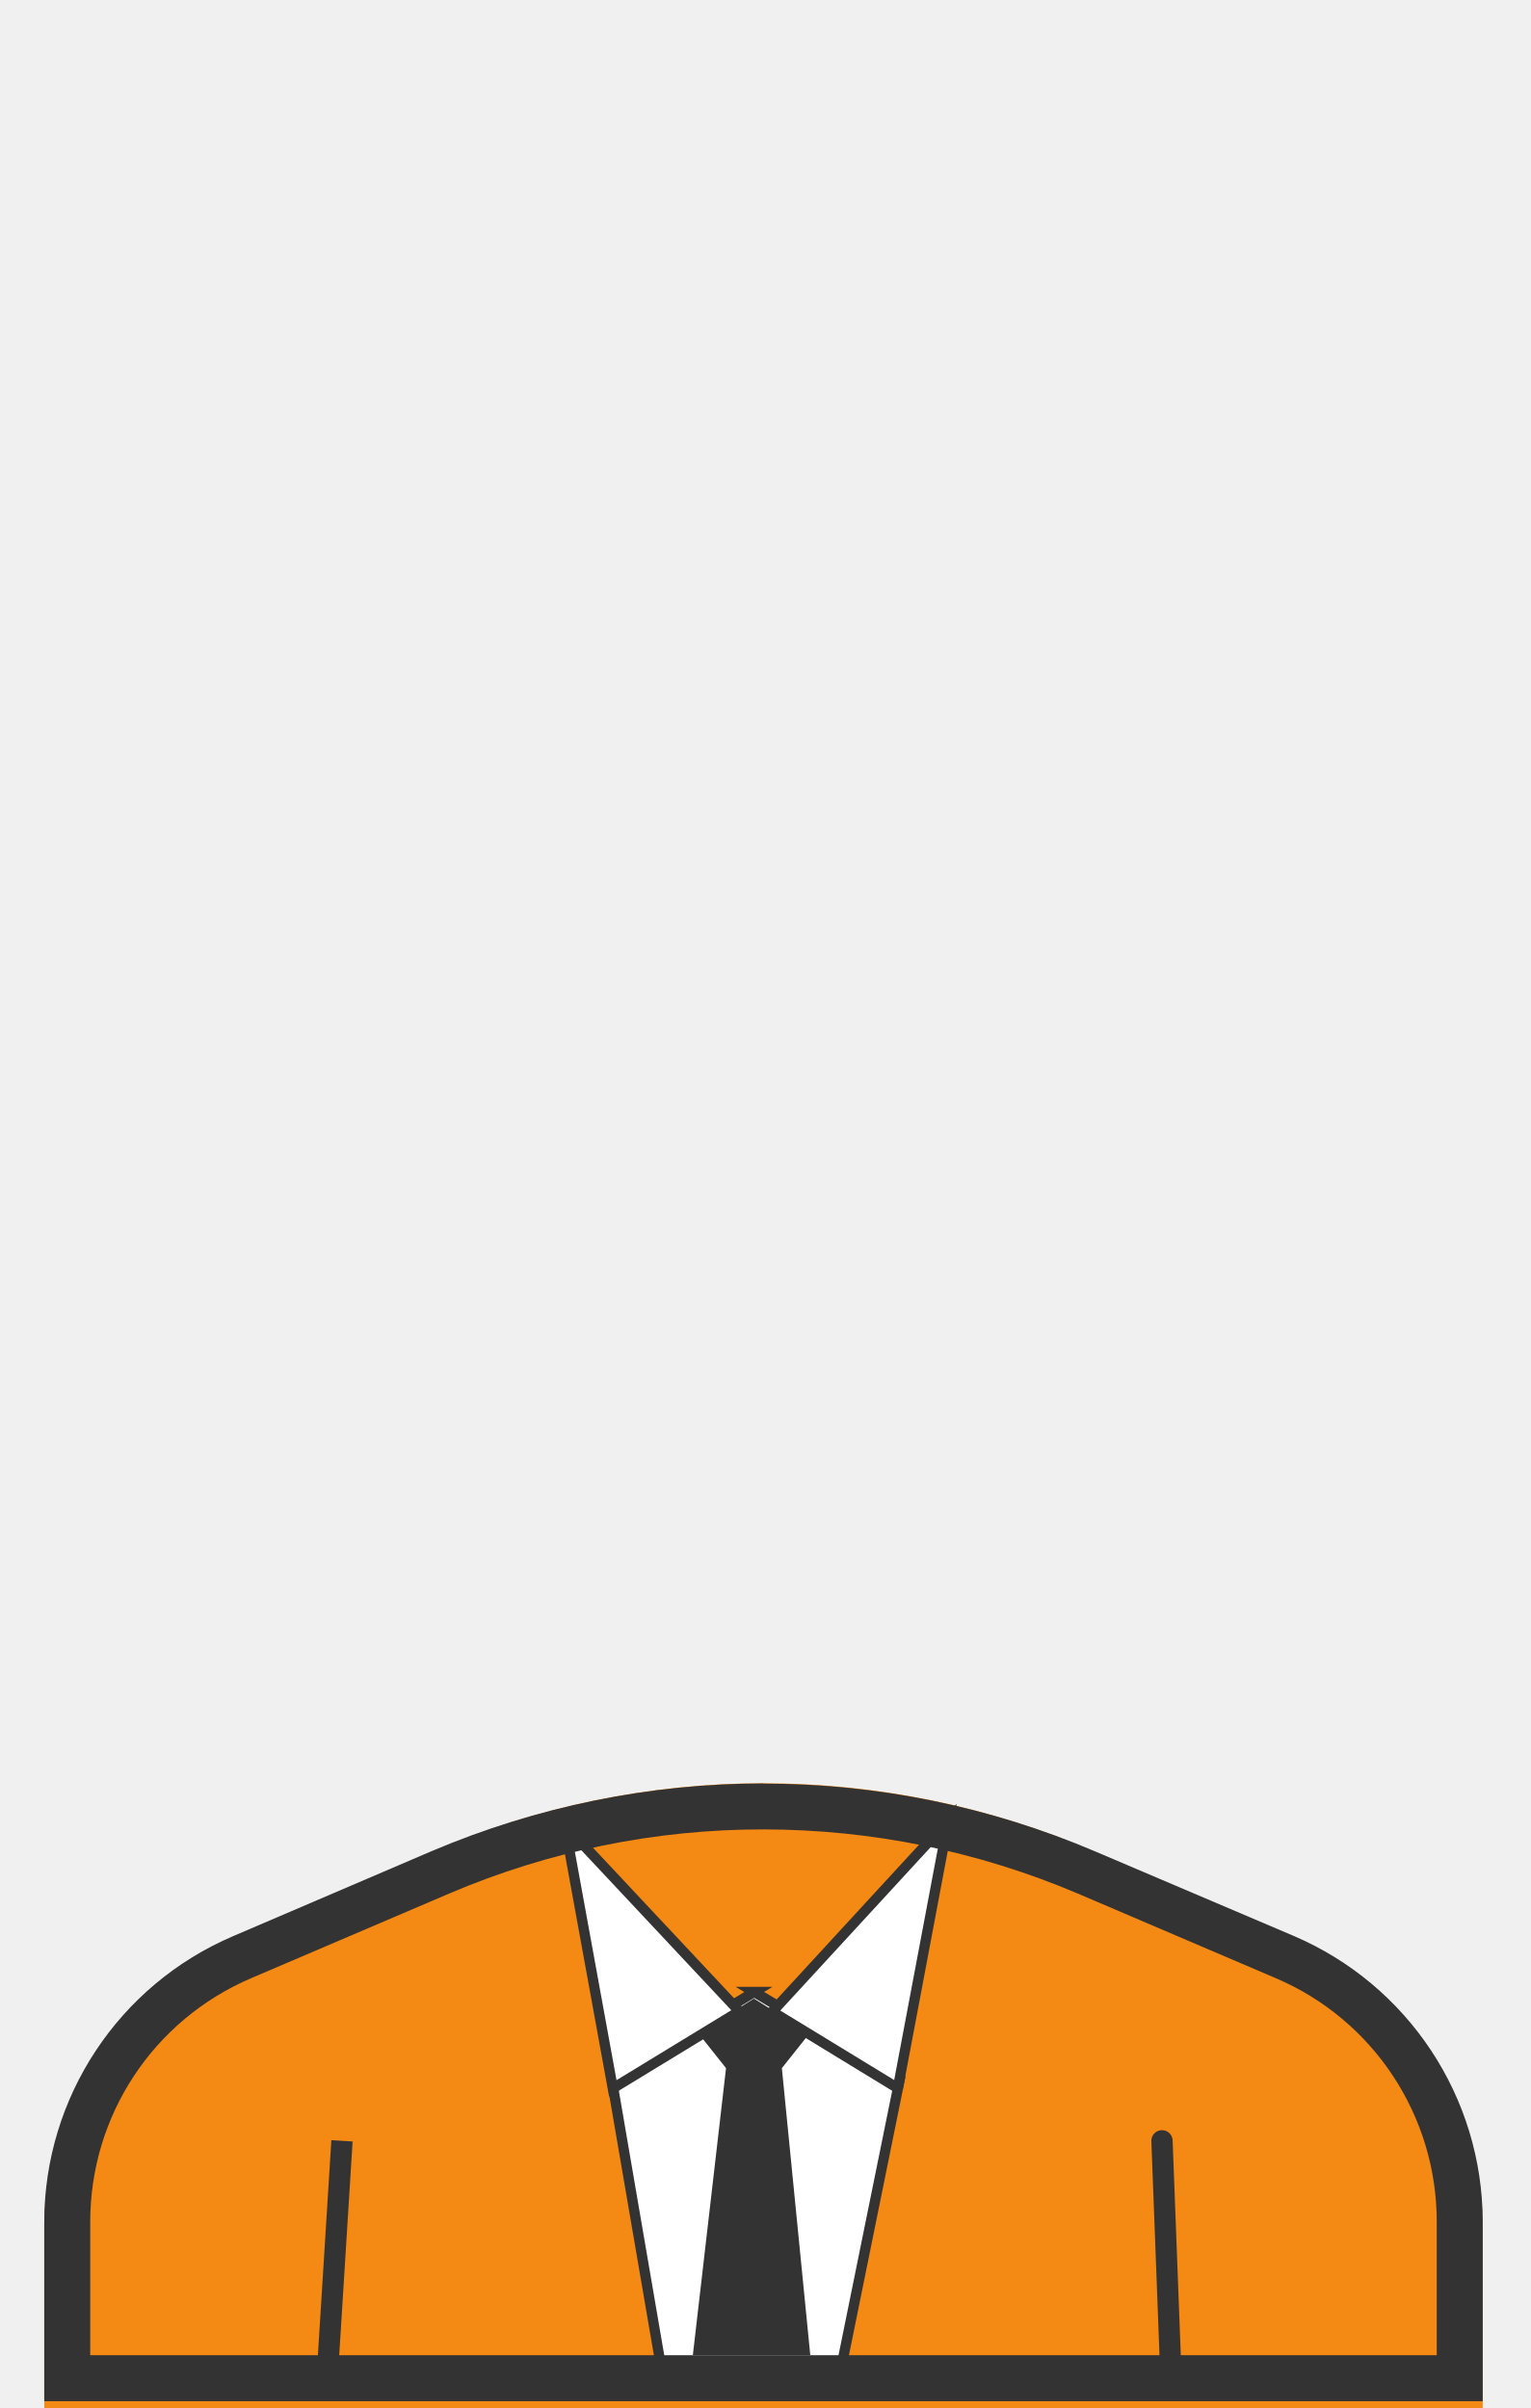
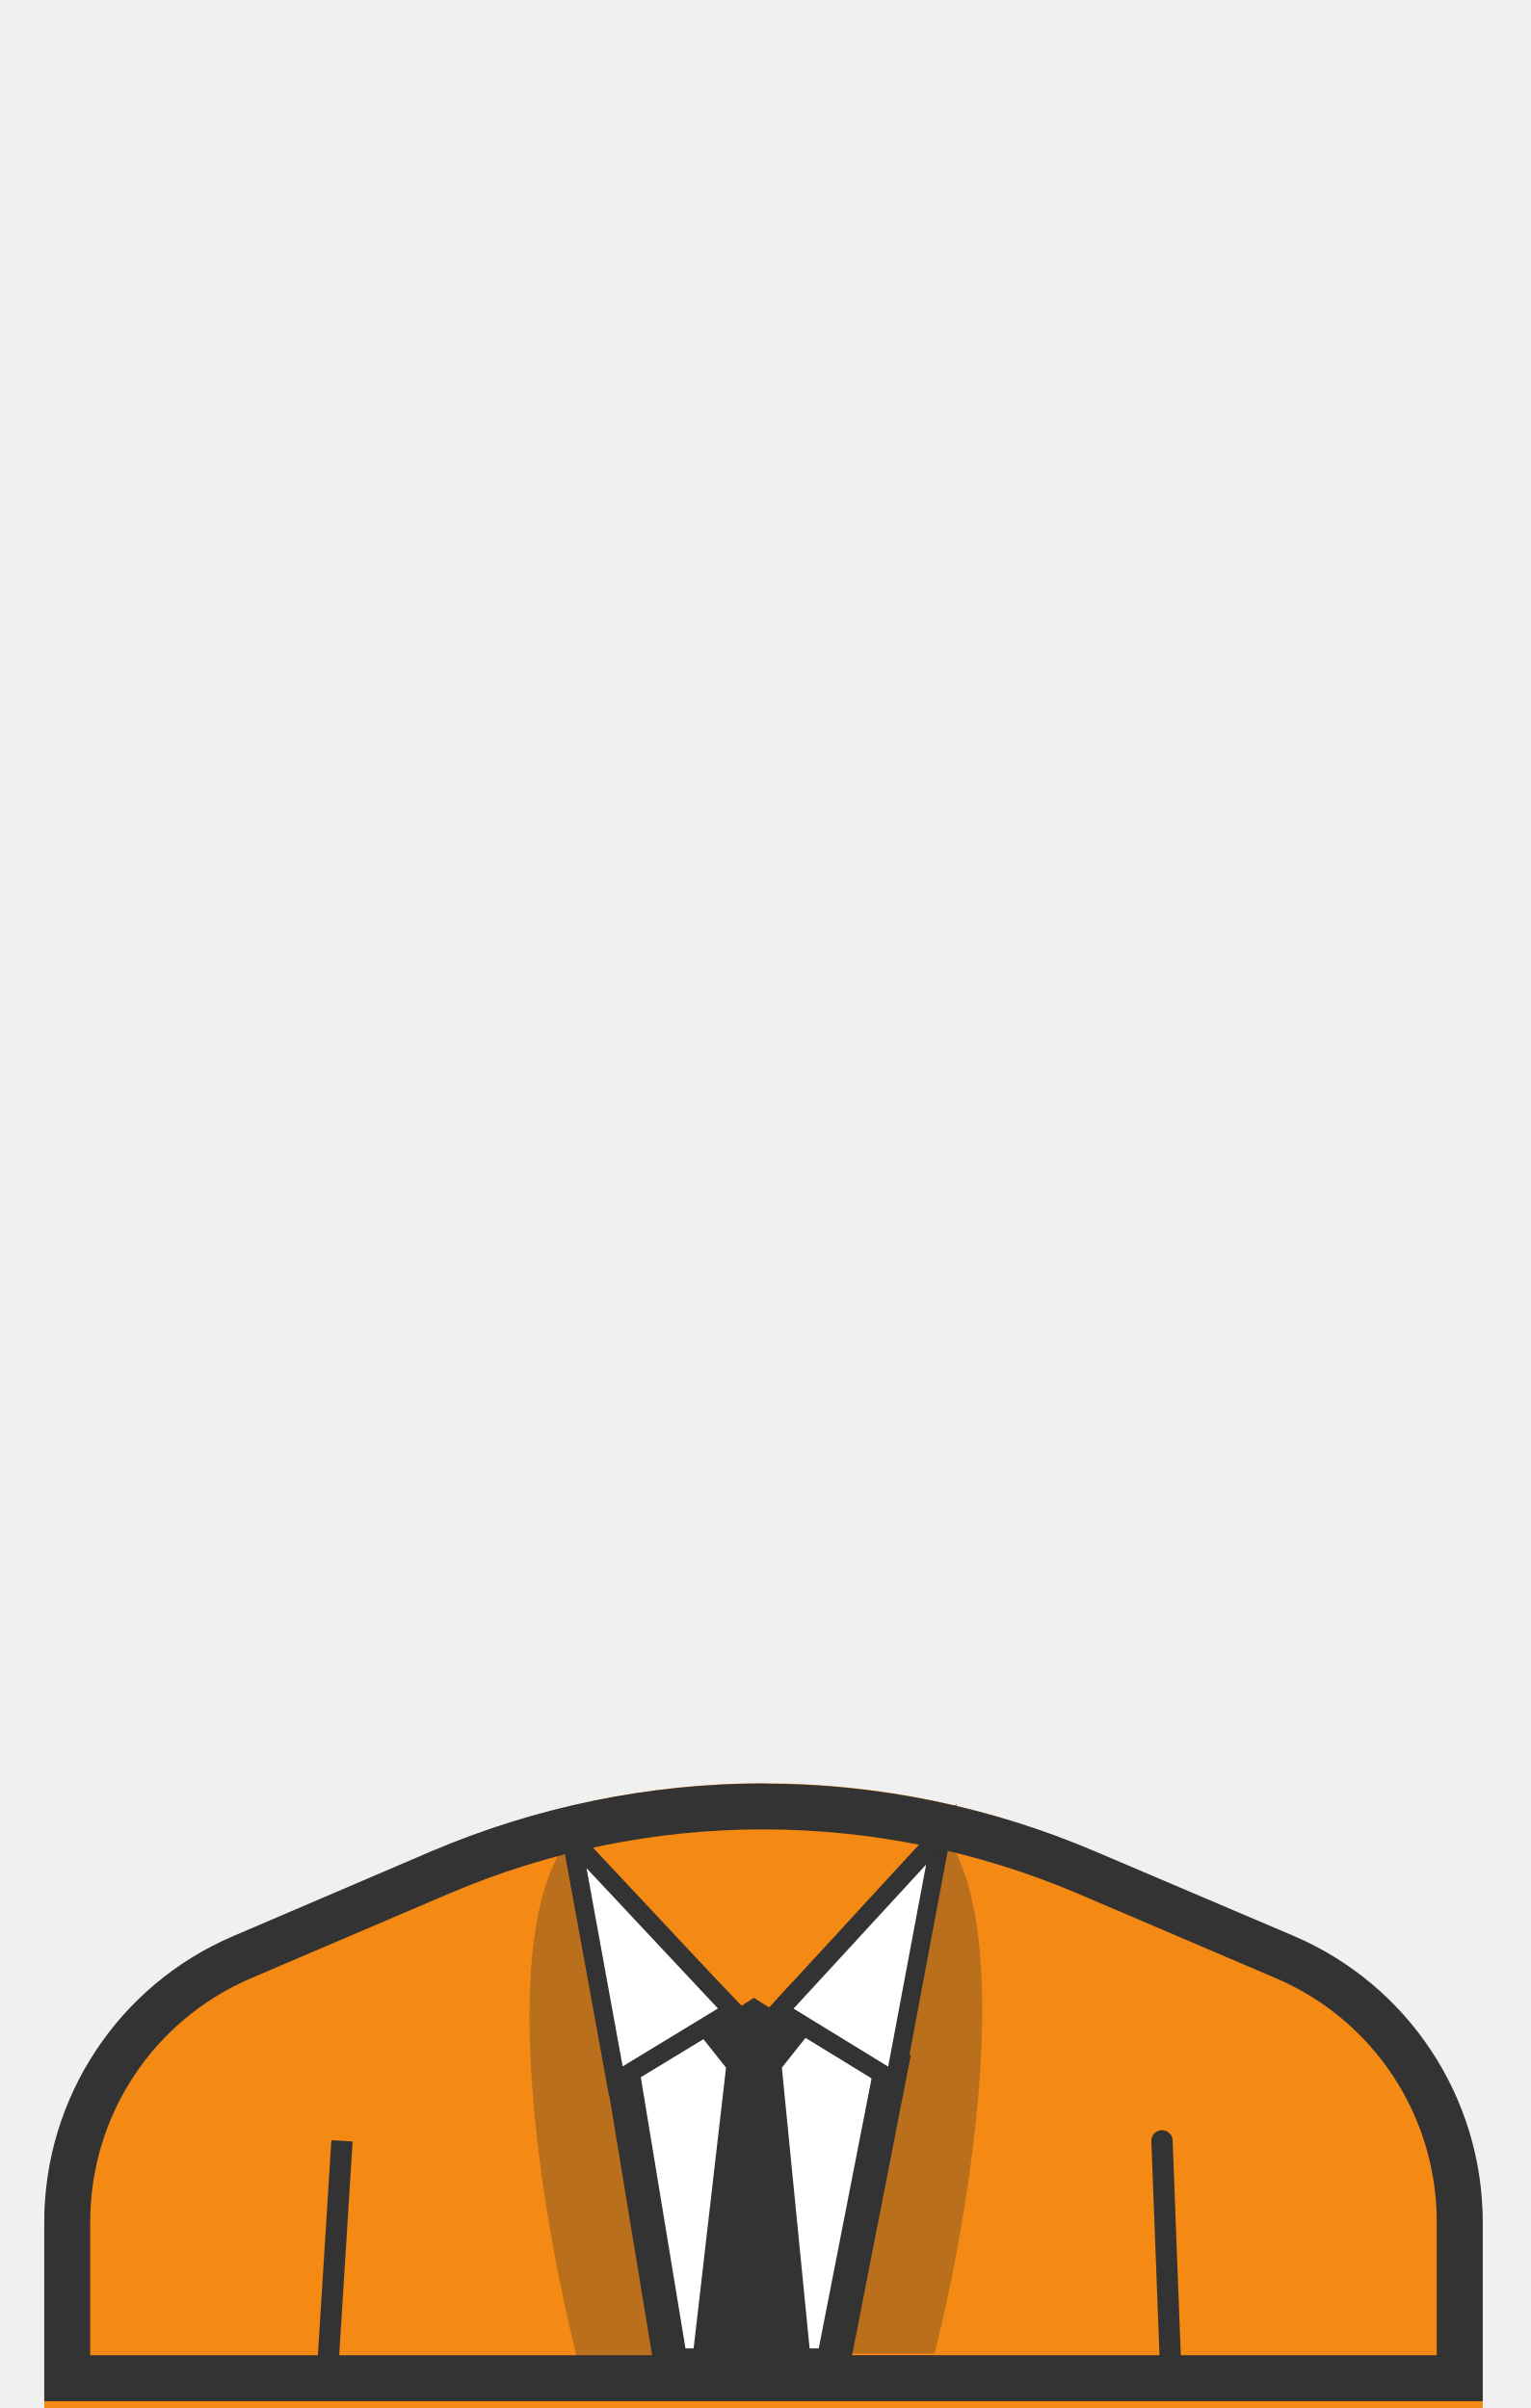
<svg xmlns="http://www.w3.org/2000/svg" width="899" height="1415" fill="none">
  <g clip-path="url(#clip0)">
    <path fill-rule="evenodd" clip-rule="evenodd" d="M871 1308.8v-.4c0-74-43.7-140.8-111-169.8l-116.5-50.3a490.6 490.6 0 0 0-390 0L137 1138.6c-67.3 29-111 95.9-111 169.8V1415h845v-106.2z" fill="#F48914" />
    <path d="M682.6 1258l5.4 142m-487.1-142l-8.9 142 8.9-142z" stroke="#333" stroke-width="12.5" stroke-linecap="round" />
-     <path d="M443 1170.5l85.6 51.1L493 1397H389.4l-30.1-175.4 83.8-51.1z" fill="#fff" stroke="#333" stroke-width="6" />
-     <path d="M527.4 1227.2l29.7-157.5-103.4 112.4 73.7 45zM360 1227.2l-28.2-154.7 102.5 109.4-74.3 45.3z" fill="#fff" stroke="#333" stroke-width="6" />
+     <path d="M452 1194.7l15.4-17.1 56.5 35-34.7 177.4h-95L365 1212.7l55.6-35.2 16.8 17.4 7.4 7.8 7.2-8z" fill="#fff" stroke="#333" stroke-width="20" />
+     <path d="M525.7 1223.2l27.3-145.4-95.4 103.7 68 41.7zM361.8 1223.1l-26-142.7 94.6 101-68.6 41.7z" fill="#fff" stroke="#333" stroke-width="11" />
    <path d="M448.5 1075a472.8 472.8 0 0 1 184.4 37.6l116.5 49.8a155.5 155.5 0 0 1 94.6 143.2v78.4H53v-78.4c0-62.4 37-118.6 94.6-143.2l116.5-49.8a468.5 468.5 0 0 1 184.4-37.6zm0-27c-67 0-133.3 13.6-195 39.8L137 1137.7a182.7 182.7 0 0 0-111 167.9V1411h845v-105.4c0-73.1-43.7-139.2-111-168L643.5 1088c-61.7-26.3-128-39.9-195-39.9z" fill="#333" />
-     <path fill-rule="evenodd" clip-rule="evenodd" d="M442.9 1174.4l32.6 20.5-16.2 20.4L476 1384h-69l19.5-168.7-16.2-20.4 32.6-20.5z" fill="#333" />
+     <path fill-rule="evenodd" clip-rule="evenodd" d="M442.9 1174l32.6 20.6-16.2 20.4 16.7 169h-69l19.5-169-16.2-20.4 32.6-20.6z" fill="#333" />
+     <path d="M391 1387l-56.3-307c-45 56.2-15.7 228 4.7 307H391zM498 1383l55.6-307c44.5 56.2 15.5 228-4.6 307h-51z" fill="#333" fill-opacity=".3" />
  </g>
  <defs>
    <clipPath id="clip0">
      <path fill="#fff" d="M0 0h899v1415H0z" />
    </clipPath>
  </defs>
</svg>
